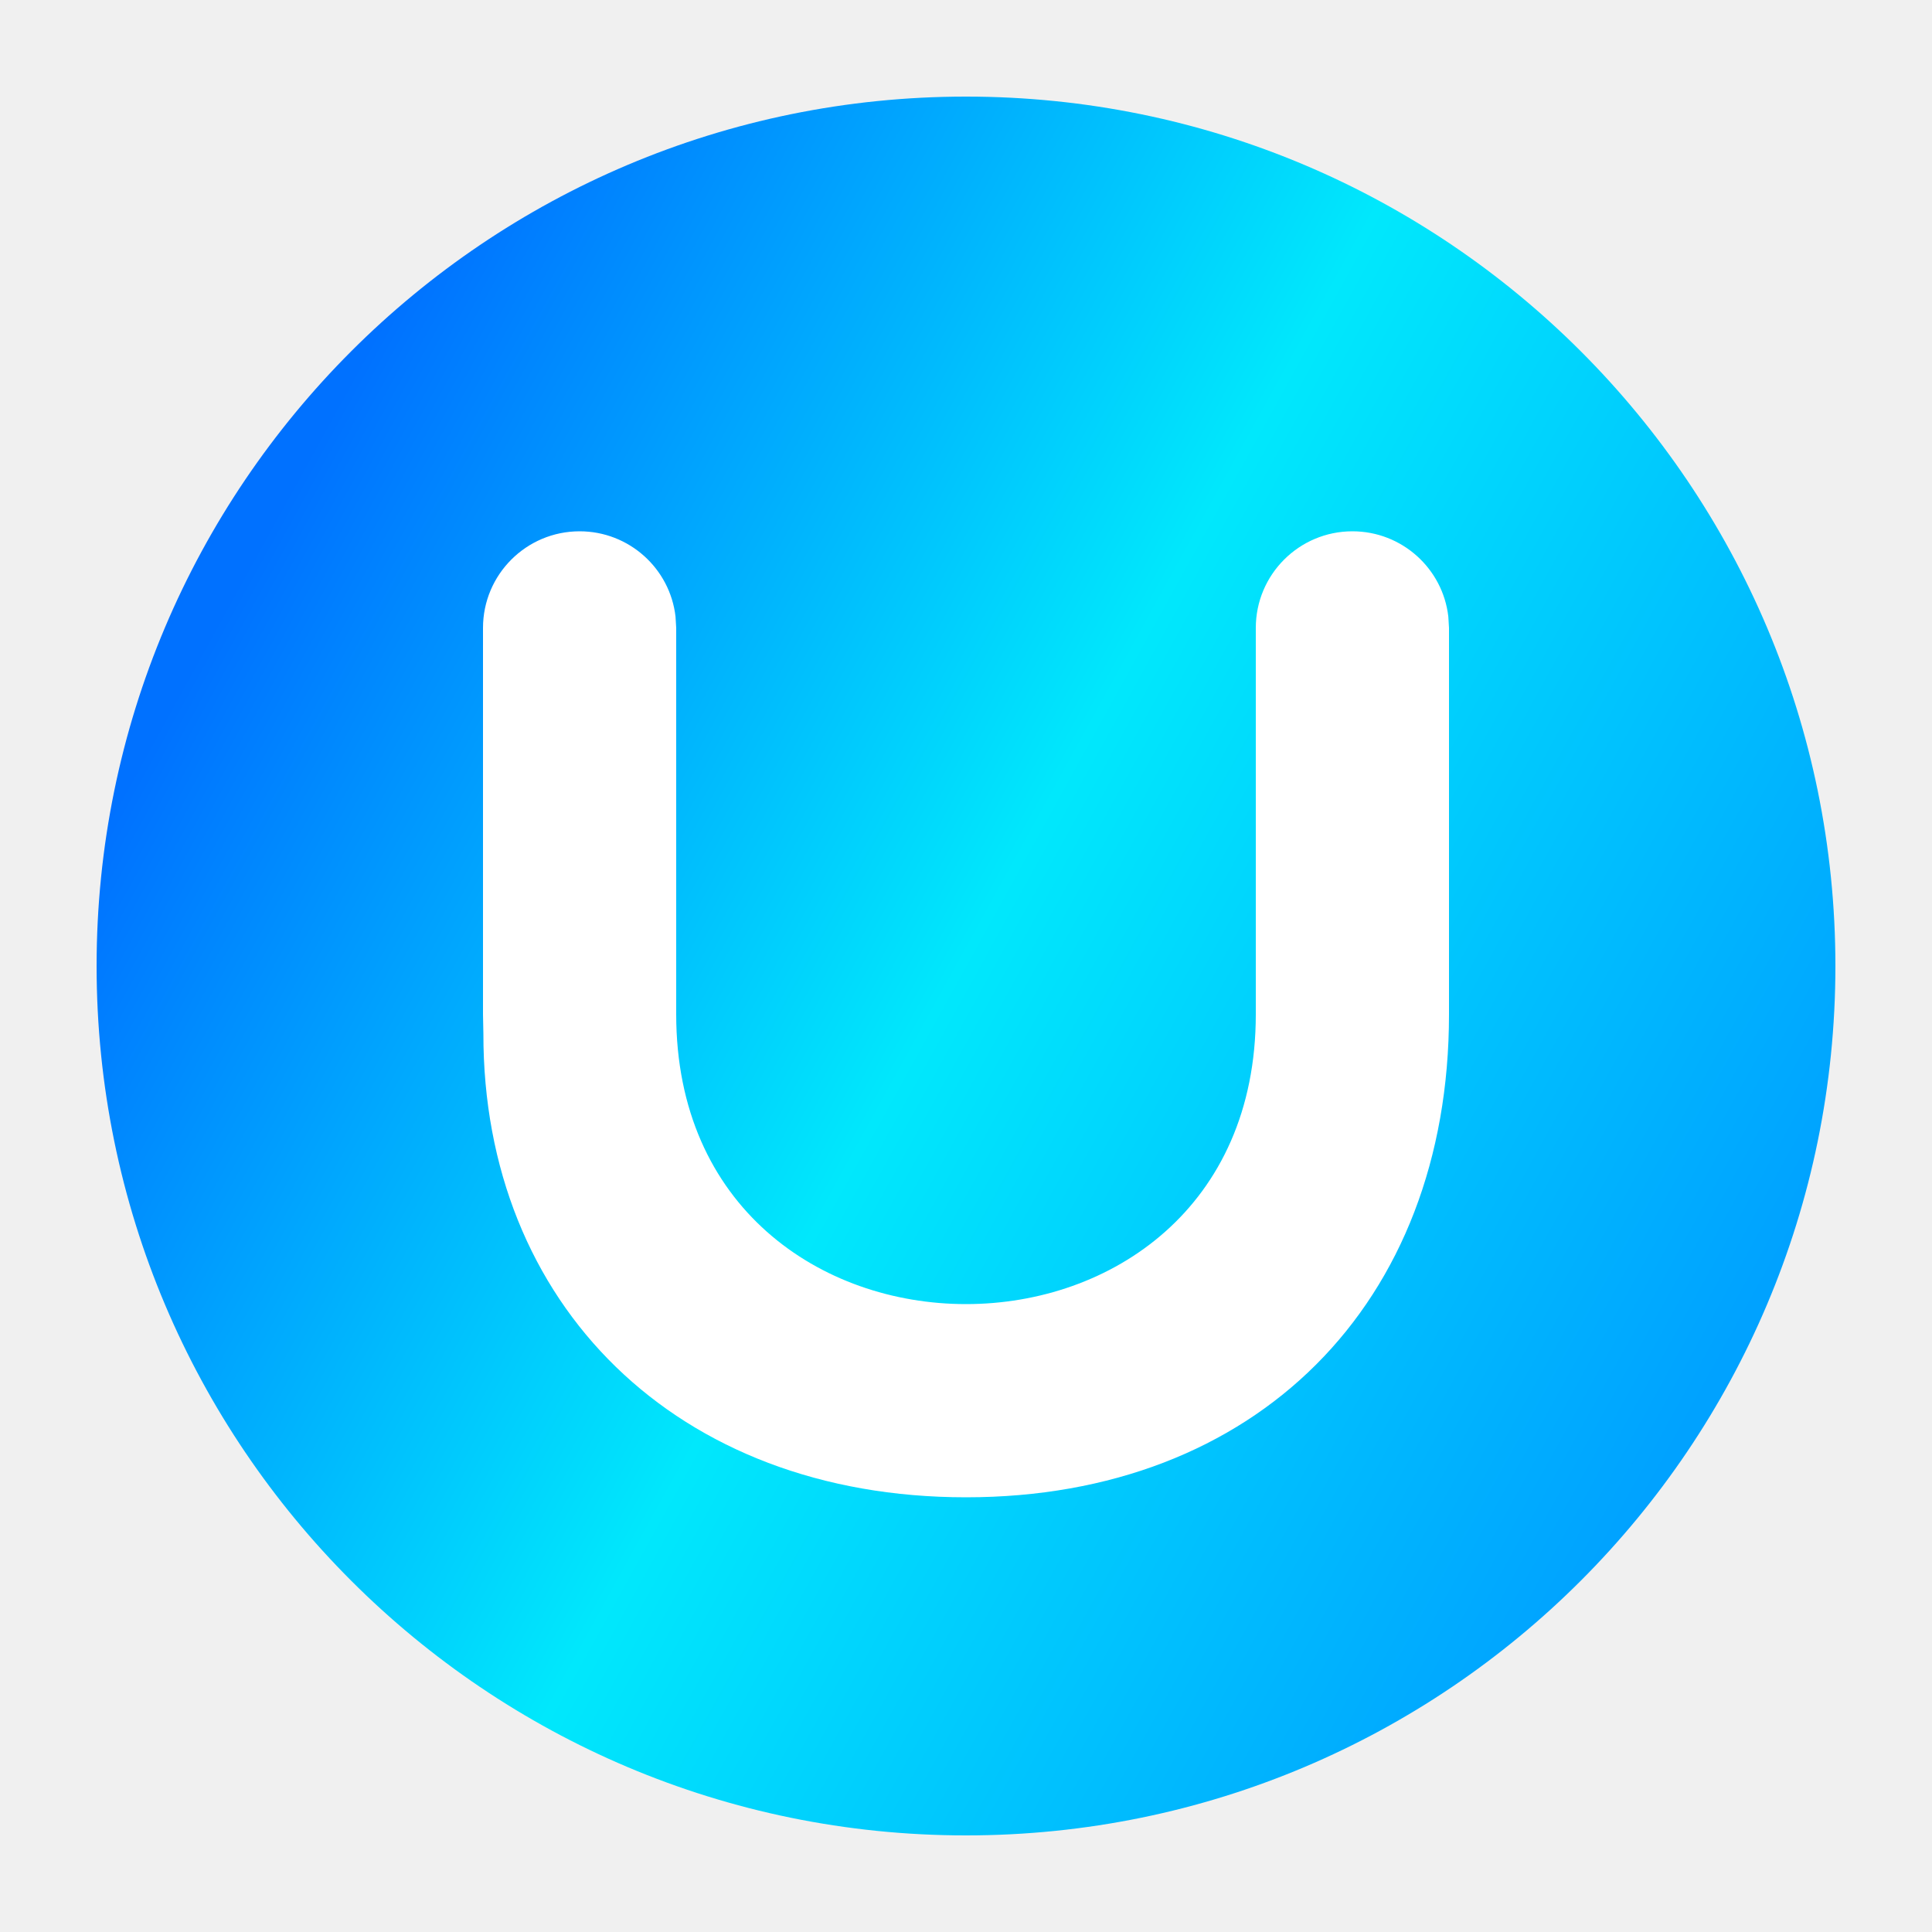
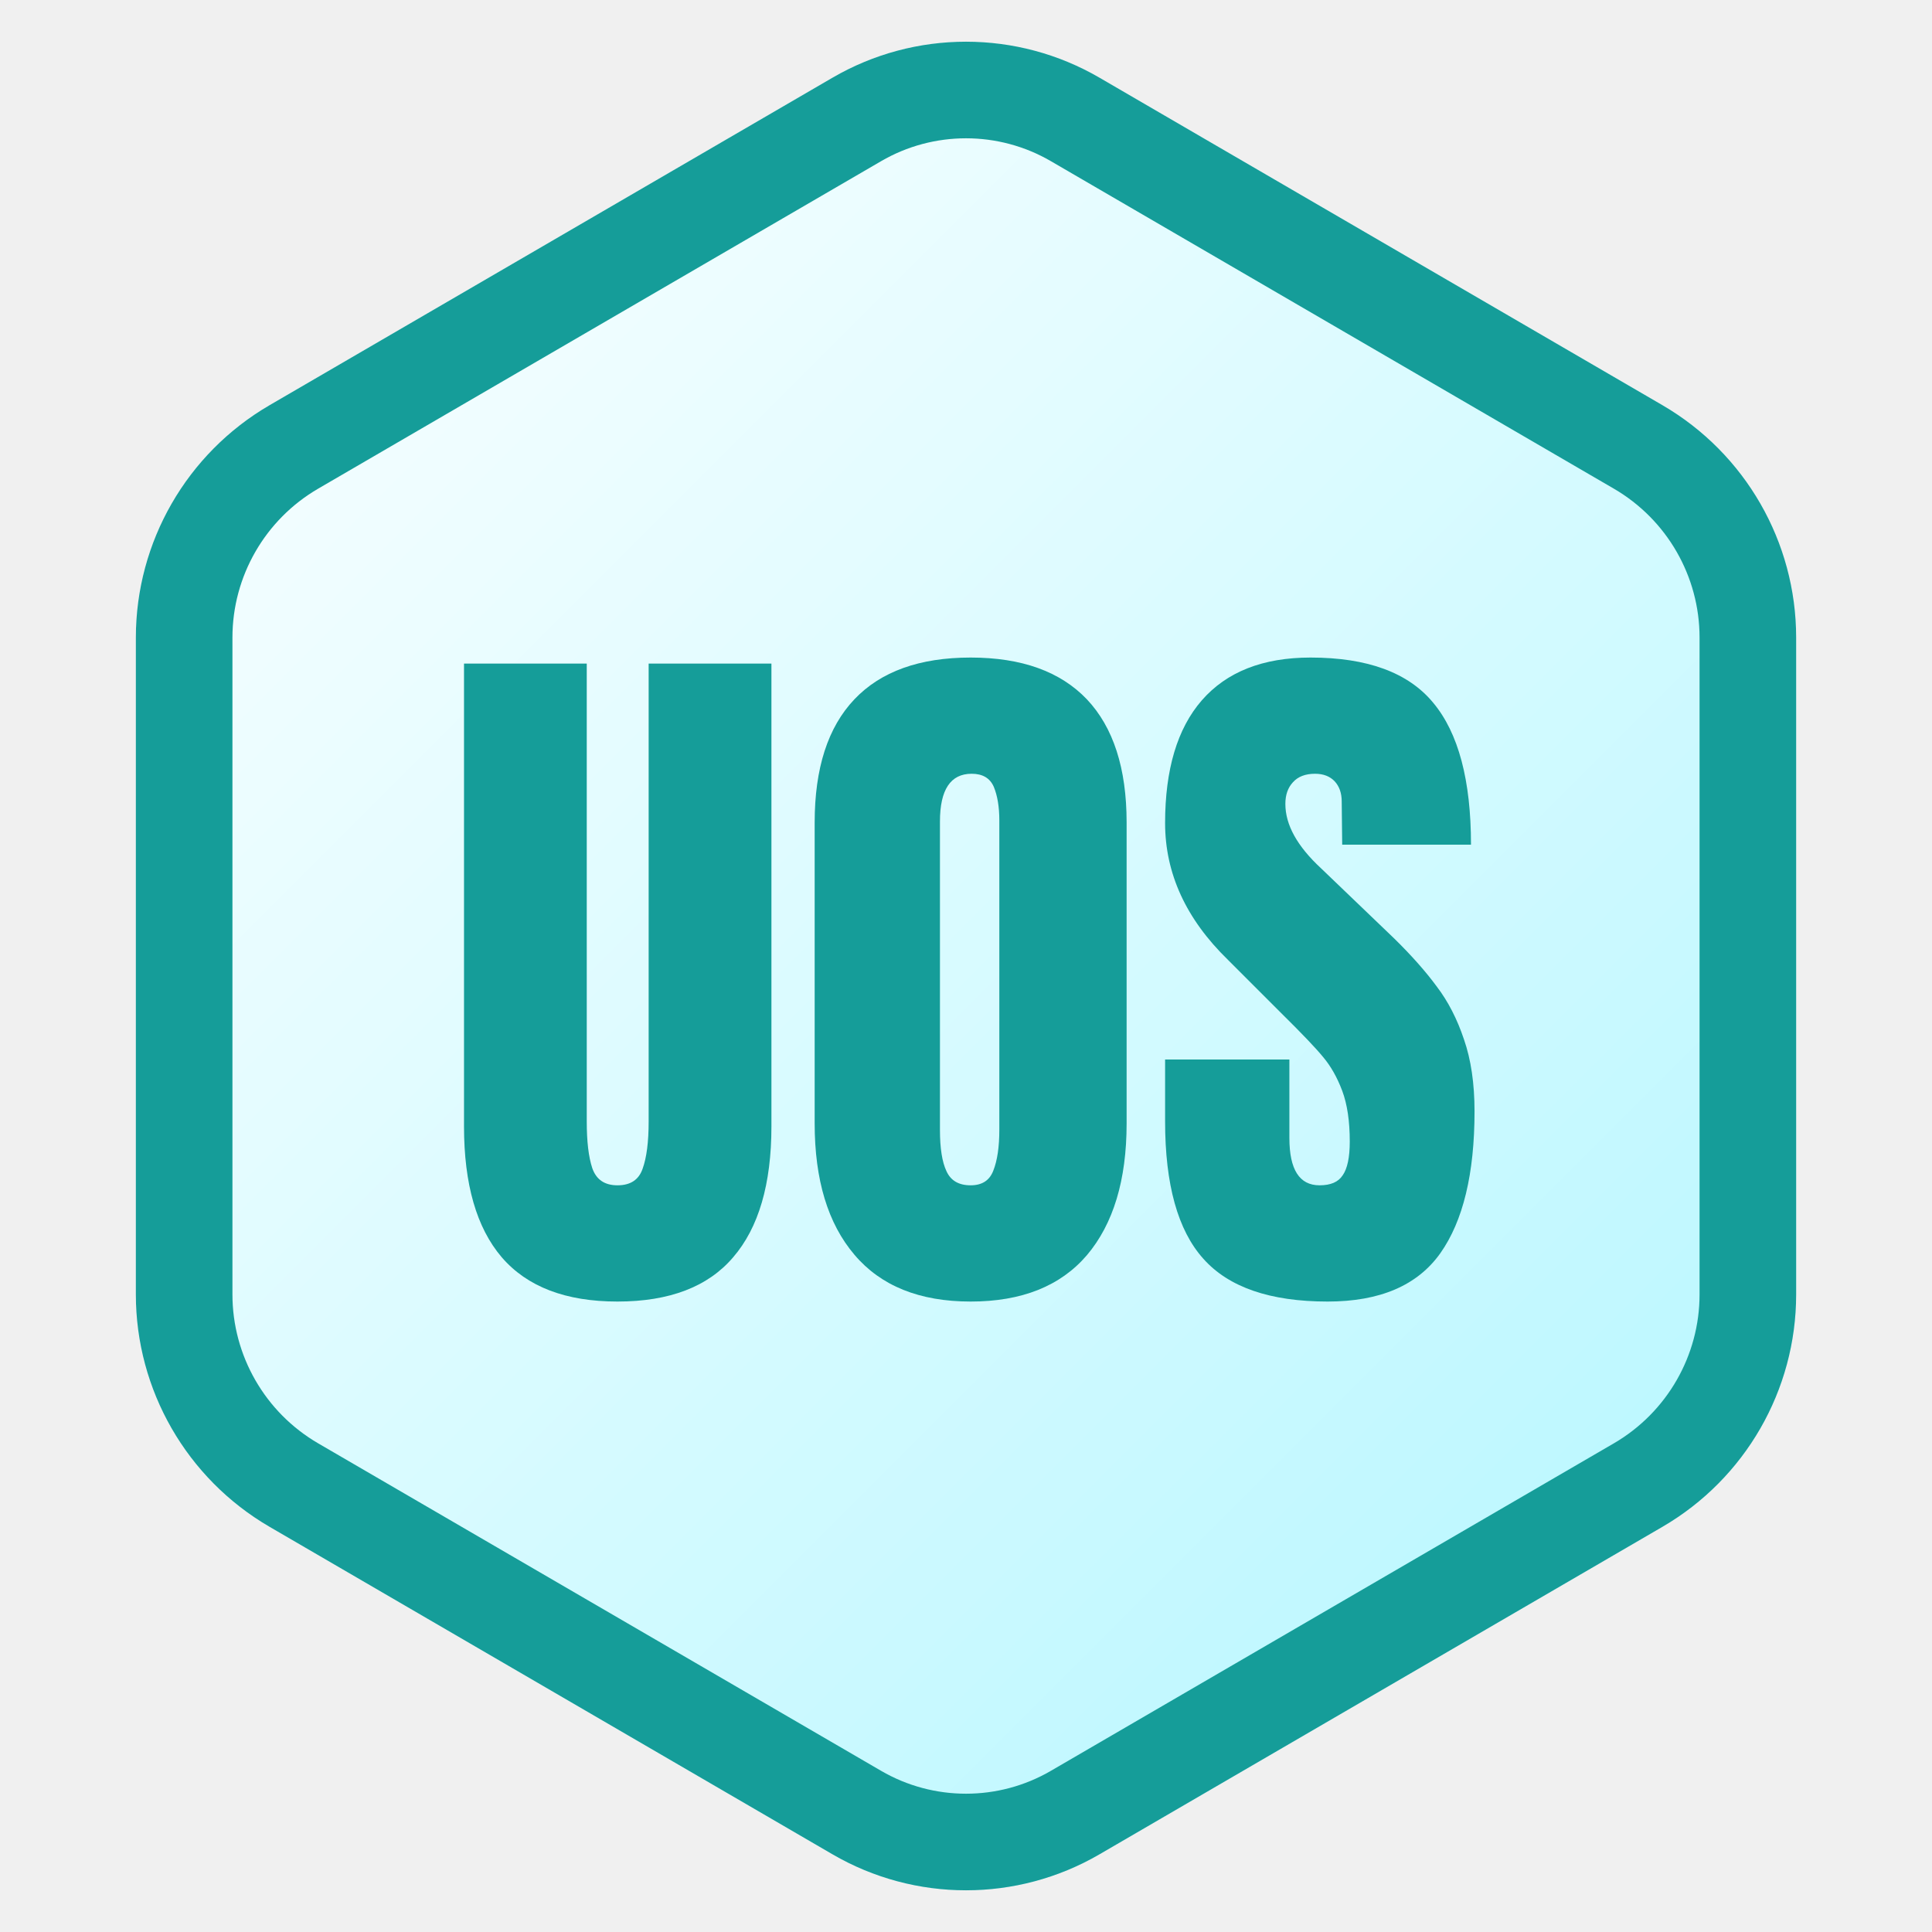
- <svg xmlns="http://www.w3.org/2000/svg" width="20" height="20" viewBox="0 0 20 20">
+ <svg xmlns="http://www.w3.org/2000/svg" width="80" zoomAndPan="magnify" viewBox="0 0 60 60" height="80" preserveAspectRatio="xMidYMid meet" version="1.0">
  <defs>
-     <linearGradient id="uos-托盘1-a" x1="15.968%" x2="100%" y1="14.224%" y2="60.554%">
-       <stop offset="0%" stop-color="#0071FF" />
-       <stop offset="48.72%" stop-color="#00E8FC" />
-       <stop offset="100%" stop-color="#00A2FF" />
+     <g />
+     <clipPath id="41b0cdf4f2">
+       <path d="M 4.219 1.293 L 55.781 1.293 L 55.781 58.703 L 4.219 58.703 Z M 4.219 1.293 " clip-rule="nonzero" />
+     </clipPath>
+     <clipPath id="6d2779c255">
+       <path d="M 34.148 2.414 L 51.633 12.586 C 54.199 14.082 55.781 16.828 55.781 19.801 L 55.781 40.199 C 55.781 43.172 54.199 45.918 51.633 47.414 L 34.148 57.586 C 31.586 59.078 28.414 59.078 25.852 57.586 L 8.367 47.414 C 5.801 45.918 4.219 43.172 4.219 40.199 L 4.219 19.801 C 4.219 16.828 5.801 14.082 8.367 12.586 L 25.852 2.414 C 28.414 0.922 31.586 0.922 34.148 2.414 Z M 34.148 2.414 " clip-rule="nonzero" />
+     </clipPath>
+     <linearGradient x1="-7.259" gradientTransform="matrix(0.201416, 0, 0, 0.201416, 4.21875, -0.000036)" y1="13.687" x2="263.258" gradientUnits="userSpaceOnUse" y2="284.203" id="b14475ed5c">
+       <stop stop-opacity="1" stop-color="rgb(99.998%, 99.998%, 100%)" offset="0" />
+       <stop stop-opacity="1" stop-color="rgb(99.878%, 99.985%, 100%)" offset="0.008" />
+       <stop stop-opacity="1" stop-color="rgb(99.635%, 99.959%, 100%)" offset="0.016" />
+       <stop stop-opacity="1" stop-color="rgb(99.393%, 99.931%, 100%)" offset="0.023" />
+       <stop stop-opacity="1" stop-color="rgb(99.152%, 99.904%, 100%)" offset="0.031" />
+       <stop stop-opacity="1" stop-color="rgb(98.909%, 99.876%, 100%)" offset="0.039" />
+       <stop stop-opacity="1" stop-color="rgb(98.666%, 99.849%, 100%)" offset="0.047" />
+       <stop stop-opacity="1" stop-color="rgb(98.424%, 99.821%, 100%)" offset="0.055" />
+       <stop stop-opacity="1" stop-color="rgb(98.183%, 99.794%, 100%)" offset="0.062" />
+       <stop stop-opacity="1" stop-color="rgb(97.94%, 99.767%, 100%)" offset="0.07" />
+       <stop stop-opacity="1" stop-color="rgb(97.697%, 99.739%, 100%)" offset="0.078" />
+       <stop stop-opacity="1" stop-color="rgb(97.456%, 99.712%, 100%)" offset="0.086" />
+       <stop stop-opacity="1" stop-color="rgb(97.214%, 99.684%, 100%)" offset="0.094" />
+       <stop stop-opacity="1" stop-color="rgb(96.971%, 99.657%, 100%)" offset="0.102" />
+       <stop stop-opacity="1" stop-color="rgb(96.729%, 99.631%, 100%)" offset="0.109" />
+       <stop stop-opacity="1" stop-color="rgb(96.487%, 99.603%, 100%)" offset="0.117" />
+       <stop stop-opacity="1" stop-color="rgb(96.245%, 99.576%, 100%)" offset="0.125" />
+       <stop stop-opacity="1" stop-color="rgb(96.002%, 99.548%, 100%)" offset="0.133" />
+       <stop stop-opacity="1" stop-color="rgb(95.761%, 99.521%, 100%)" offset="0.141" />
+       <stop stop-opacity="1" stop-color="rgb(95.518%, 99.493%, 100%)" offset="0.148" />
+       <stop stop-opacity="1" stop-color="rgb(95.276%, 99.466%, 100%)" offset="0.156" />
+       <stop stop-opacity="1" stop-color="rgb(95.033%, 99.438%, 100%)" offset="0.164" />
+       <stop stop-opacity="1" stop-color="rgb(94.792%, 99.411%, 100%)" offset="0.172" />
+       <stop stop-opacity="1" stop-color="rgb(94.55%, 99.384%, 100%)" offset="0.18" />
+       <stop stop-opacity="1" stop-color="rgb(94.307%, 99.356%, 100%)" offset="0.188" />
+       <stop stop-opacity="1" stop-color="rgb(94.066%, 99.329%, 100%)" offset="0.195" />
+       <stop stop-opacity="1" stop-color="rgb(93.823%, 99.303%, 100%)" offset="0.203" />
+       <stop stop-opacity="1" stop-color="rgb(93.581%, 99.275%, 100%)" offset="0.211" />
+       <stop stop-opacity="1" stop-color="rgb(93.338%, 99.248%, 100%)" offset="0.219" />
+       <stop stop-opacity="1" stop-color="rgb(93.097%, 99.22%, 100%)" offset="0.227" />
+       <stop stop-opacity="1" stop-color="rgb(92.854%, 99.193%, 100%)" offset="0.234" />
+       <stop stop-opacity="1" stop-color="rgb(92.612%, 99.165%, 100%)" offset="0.242" />
+       <stop stop-opacity="1" stop-color="rgb(92.369%, 99.138%, 100%)" offset="0.25" />
+       <stop stop-opacity="1" stop-color="rgb(92.128%, 99.11%, 100%)" offset="0.258" />
+       <stop stop-opacity="1" stop-color="rgb(91.885%, 99.083%, 100%)" offset="0.266" />
+       <stop stop-opacity="1" stop-color="rgb(91.643%, 99.055%, 100%)" offset="0.273" />
+       <stop stop-opacity="1" stop-color="rgb(91.402%, 99.028%, 100%)" offset="0.281" />
+       <stop stop-opacity="1" stop-color="rgb(91.159%, 99.001%, 100%)" offset="0.289" />
+       <stop stop-opacity="1" stop-color="rgb(90.916%, 98.973%, 100%)" offset="0.297" />
+       <stop stop-opacity="1" stop-color="rgb(90.674%, 98.947%, 100%)" offset="0.305" />
+       <stop stop-opacity="1" stop-color="rgb(90.433%, 98.92%, 100%)" offset="0.312" />
+       <stop stop-opacity="1" stop-color="rgb(90.19%, 98.892%, 100%)" offset="0.32" />
+       <stop stop-opacity="1" stop-color="rgb(89.948%, 98.865%, 100%)" offset="0.328" />
+       <stop stop-opacity="1" stop-color="rgb(89.706%, 98.837%, 100%)" offset="0.336" />
+       <stop stop-opacity="1" stop-color="rgb(89.464%, 98.81%, 100%)" offset="0.344" />
+       <stop stop-opacity="1" stop-color="rgb(89.221%, 98.782%, 100%)" offset="0.352" />
+       <stop stop-opacity="1" stop-color="rgb(88.979%, 98.755%, 100%)" offset="0.359" />
+       <stop stop-opacity="1" stop-color="rgb(88.737%, 98.727%, 100%)" offset="0.367" />
+       <stop stop-opacity="1" stop-color="rgb(88.495%, 98.7%, 100%)" offset="0.375" />
+       <stop stop-opacity="1" stop-color="rgb(88.252%, 98.672%, 100%)" offset="0.383" />
+       <stop stop-opacity="1" stop-color="rgb(88.011%, 98.645%, 100%)" offset="0.391" />
+       <stop stop-opacity="1" stop-color="rgb(87.769%, 98.619%, 100%)" offset="0.398" />
+       <stop stop-opacity="1" stop-color="rgb(87.526%, 98.592%, 100%)" offset="0.406" />
+       <stop stop-opacity="1" stop-color="rgb(87.283%, 98.564%, 100%)" offset="0.414" />
+       <stop stop-opacity="1" stop-color="rgb(87.042%, 98.537%, 100%)" offset="0.422" />
+       <stop stop-opacity="1" stop-color="rgb(86.8%, 98.509%, 100%)" offset="0.43" />
+       <stop stop-opacity="1" stop-color="rgb(86.557%, 98.482%, 100%)" offset="0.438" />
+       <stop stop-opacity="1" stop-color="rgb(86.314%, 98.454%, 100%)" offset="0.445" />
+       <stop stop-opacity="1" stop-color="rgb(86.073%, 98.427%, 100%)" offset="0.453" />
+       <stop stop-opacity="1" stop-color="rgb(85.831%, 98.399%, 100%)" offset="0.461" />
+       <stop stop-opacity="1" stop-color="rgb(85.588%, 98.372%, 100%)" offset="0.469" />
+       <stop stop-opacity="1" stop-color="rgb(85.347%, 98.344%, 100%)" offset="0.473" />
+       <stop stop-opacity="1" stop-color="rgb(85.226%, 98.331%, 100%)" offset="0.477" />
+       <stop stop-opacity="1" stop-color="rgb(85.104%, 98.317%, 100%)" offset="0.484" />
+       <stop stop-opacity="1" stop-color="rgb(84.862%, 98.289%, 100%)" offset="0.492" />
+       <stop stop-opacity="1" stop-color="rgb(84.619%, 98.264%, 100%)" offset="0.5" />
+       <stop stop-opacity="1" stop-color="rgb(84.378%, 98.236%, 100%)" offset="0.508" />
+       <stop stop-opacity="1" stop-color="rgb(84.135%, 98.209%, 100%)" offset="0.516" />
+       <stop stop-opacity="1" stop-color="rgb(83.893%, 98.181%, 100%)" offset="0.523" />
+       <stop stop-opacity="1" stop-color="rgb(83.652%, 98.154%, 100%)" offset="0.527" />
+       <stop stop-opacity="1" stop-color="rgb(83.531%, 98.14%, 100%)" offset="0.531" />
+       <stop stop-opacity="1" stop-color="rgb(83.409%, 98.126%, 100%)" offset="0.539" />
+       <stop stop-opacity="1" stop-color="rgb(83.167%, 98.099%, 100%)" offset="0.547" />
+       <stop stop-opacity="1" stop-color="rgb(82.924%, 98.071%, 100%)" offset="0.555" />
+       <stop stop-opacity="1" stop-color="rgb(82.683%, 98.044%, 100%)" offset="0.562" />
+       <stop stop-opacity="1" stop-color="rgb(82.44%, 98.016%, 100%)" offset="0.57" />
+       <stop stop-opacity="1" stop-color="rgb(82.198%, 97.989%, 100%)" offset="0.578" />
+       <stop stop-opacity="1" stop-color="rgb(81.956%, 97.961%, 100%)" offset="0.586" />
+       <stop stop-opacity="1" stop-color="rgb(81.714%, 97.935%, 100%)" offset="0.594" />
+       <stop stop-opacity="1" stop-color="rgb(81.471%, 97.908%, 100%)" offset="0.602" />
+       <stop stop-opacity="1" stop-color="rgb(81.229%, 97.881%, 100%)" offset="0.609" />
+       <stop stop-opacity="1" stop-color="rgb(80.988%, 97.853%, 100%)" offset="0.617" />
+       <stop stop-opacity="1" stop-color="rgb(80.745%, 97.826%, 100%)" offset="0.625" />
+       <stop stop-opacity="1" stop-color="rgb(80.502%, 97.798%, 100%)" offset="0.633" />
+       <stop stop-opacity="1" stop-color="rgb(80.26%, 97.771%, 100%)" offset="0.641" />
+       <stop stop-opacity="1" stop-color="rgb(80.019%, 97.743%, 100%)" offset="0.648" />
+       <stop stop-opacity="1" stop-color="rgb(79.776%, 97.716%, 100%)" offset="0.656" />
+       <stop stop-opacity="1" stop-color="rgb(79.533%, 97.688%, 100%)" offset="0.664" />
+       <stop stop-opacity="1" stop-color="rgb(79.292%, 97.661%, 100%)" offset="0.672" />
+       <stop stop-opacity="1" stop-color="rgb(79.05%, 97.633%, 100%)" offset="0.68" />
+       <stop stop-opacity="1" stop-color="rgb(78.807%, 97.606%, 100%)" offset="0.688" />
+       <stop stop-opacity="1" stop-color="rgb(78.564%, 97.58%, 100%)" offset="0.695" />
+       <stop stop-opacity="1" stop-color="rgb(78.323%, 97.552%, 100%)" offset="0.703" />
+       <stop stop-opacity="1" stop-color="rgb(78.081%, 97.525%, 100%)" offset="0.711" />
+       <stop stop-opacity="1" stop-color="rgb(77.838%, 97.498%, 100%)" offset="0.719" />
+       <stop stop-opacity="1" stop-color="rgb(77.597%, 97.47%, 100%)" offset="0.727" />
+       <stop stop-opacity="1" stop-color="rgb(77.354%, 97.443%, 100%)" offset="0.734" />
+       <stop stop-opacity="1" stop-color="rgb(77.112%, 97.415%, 100%)" offset="0.742" />
+       <stop stop-opacity="1" stop-color="rgb(76.869%, 97.388%, 100%)" offset="0.75" />
+       <stop stop-opacity="1" stop-color="rgb(76.628%, 97.36%, 100%)" offset="0.758" />
+       <stop stop-opacity="1" stop-color="rgb(76.385%, 97.333%, 100%)" offset="0.766" />
+       <stop stop-opacity="1" stop-color="rgb(76.143%, 97.305%, 100%)" offset="0.773" />
+       <stop stop-opacity="1" stop-color="rgb(75.902%, 97.278%, 100%)" offset="0.781" />
+       <stop stop-opacity="1" stop-color="rgb(75.659%, 97.252%, 100%)" offset="0.789" />
+       <stop stop-opacity="1" stop-color="rgb(75.417%, 97.224%, 100%)" offset="0.797" />
+       <stop stop-opacity="1" stop-color="rgb(75.174%, 97.197%, 100%)" offset="0.805" />
+       <stop stop-opacity="1" stop-color="rgb(74.933%, 97.169%, 100%)" offset="0.812" />
+       <stop stop-opacity="1" stop-color="rgb(74.69%, 97.142%, 100%)" offset="0.82" />
+       <stop stop-opacity="1" stop-color="rgb(74.448%, 97.115%, 100%)" offset="0.828" />
+       <stop stop-opacity="1" stop-color="rgb(74.205%, 97.087%, 100%)" offset="0.836" />
+       <stop stop-opacity="1" stop-color="rgb(73.964%, 97.06%, 100%)" offset="0.844" />
+       <stop stop-opacity="1" stop-color="rgb(73.721%, 97.032%, 100%)" offset="0.852" />
+       <stop stop-opacity="1" stop-color="rgb(73.479%, 97.005%, 100%)" offset="0.859" />
+       <stop stop-opacity="1" stop-color="rgb(73.238%, 96.977%, 100%)" offset="0.867" />
+       <stop stop-opacity="1" stop-color="rgb(72.995%, 96.95%, 100%)" offset="0.875" />
+       <stop stop-opacity="1" stop-color="rgb(72.752%, 96.922%, 100%)" offset="0.883" />
+       <stop stop-opacity="1" stop-color="rgb(72.51%, 96.896%, 100%)" offset="0.891" />
+       <stop stop-opacity="1" stop-color="rgb(72.269%, 96.869%, 100%)" offset="0.898" />
+       <stop stop-opacity="1" stop-color="rgb(72.026%, 96.841%, 100%)" offset="0.906" />
+       <stop stop-opacity="1" stop-color="rgb(71.783%, 96.814%, 100%)" offset="0.914" />
+       <stop stop-opacity="1" stop-color="rgb(71.542%, 96.786%, 100%)" offset="0.922" />
+       <stop stop-opacity="1" stop-color="rgb(71.3%, 96.759%, 100%)" offset="0.93" />
+       <stop stop-opacity="1" stop-color="rgb(71.057%, 96.732%, 100%)" offset="0.938" />
+       <stop stop-opacity="1" stop-color="rgb(70.815%, 96.704%, 100%)" offset="0.945" />
+       <stop stop-opacity="1" stop-color="rgb(70.573%, 96.677%, 100%)" offset="0.953" />
+       <stop stop-opacity="1" stop-color="rgb(70.331%, 96.649%, 100%)" offset="0.961" />
+       <stop stop-opacity="1" stop-color="rgb(70.088%, 96.622%, 100%)" offset="0.969" />
+       <stop stop-opacity="1" stop-color="rgb(69.847%, 96.594%, 100%)" offset="0.977" />
+       <stop stop-opacity="1" stop-color="rgb(69.604%, 96.568%, 100%)" offset="0.984" />
+       <stop stop-opacity="1" stop-color="rgb(69.362%, 96.541%, 100%)" offset="0.992" />
+       <stop stop-opacity="1" stop-color="rgb(69.119%, 96.513%, 100%)" offset="1" />
    </linearGradient>
+     <clipPath id="09ea6337d0">
+       <path d="M 4.219 1 L 55.781 1 L 55.781 59 L 4.219 59 Z M 4.219 1 " clip-rule="nonzero" />
+     </clipPath>
+     <clipPath id="8f66e4c53a">
+       <path d="M 34.148 2.414 L 51.633 12.586 C 54.199 14.082 55.781 16.828 55.781 19.801 L 55.781 40.199 C 55.781 43.172 54.199 45.918 51.633 47.414 L 34.148 57.586 C 31.586 59.078 28.414 59.078 25.852 57.586 L 8.367 47.414 C 5.801 45.918 4.219 43.172 4.219 40.199 L 4.219 19.801 C 4.219 16.828 5.801 14.082 8.367 12.586 L 25.852 2.414 C 28.414 0.922 31.586 0.922 34.148 2.414 Z M 34.148 2.414 " clip-rule="nonzero" />
+     </clipPath>
  </defs>
-   <g fill="none" transform="translate(1 1)">
-     <circle cx="9" cy="9" r="9" fill="url(#uos-托盘1-a)" />
-     <path fill="#FFF" d="M13,4.5 C13.513,4.5 13.936,4.886 13.993,5.383 L14,5.5 L14,9.5 C14,12.5 12,14.5 9,14.5 C6,14.5 4,12.5 4.004,9.7 L4,9.5 L4,5.5 C4,4.948 4.448,4.5 5,4.5 C5.513,4.5 5.936,4.886 5.993,5.383 L6,5.5 L6,9.5 C6,11.5 7.5,12.5 9,12.5 C10.5,12.5 12,11.5 12,9.5 L12,5.5 C12,4.948 12.448,4.5 13,4.5 Z" />
+   <g clip-path="url(#41b0cdf4f2)">
+     <g clip-path="url(#6d2779c255)">
+       <path fill="url(#b14475ed5c)" d="M 4.219 1.293 L 4.219 58.703 L 55.781 58.703 L 55.781 1.293 Z M 4.219 1.293 " fill-rule="nonzero" />
+     </g>
+   </g>
+   <g clip-path="url(#09ea6337d0)">
+     <g clip-path="url(#8f66e4c53a)">
+       <path stroke-linecap="butt" transform="matrix(0.75, 0, 0, 0.75, 4.21875, 0.000002)" fill="none" stroke-linejoin="miter" d="M 39.906 3.219 L 63.219 16.781 C 66.641 18.776 68.75 22.437 68.75 26.401 L 68.75 53.599 C 68.75 57.562 66.641 61.224 63.219 63.219 L 39.906 76.781 C 36.49 78.771 32.26 78.771 28.844 76.781 L 5.531 63.219 C 2.109 61.224 0 57.562 0 53.599 L 0 26.401 C 0 22.437 2.109 18.776 5.531 16.781 L 28.844 3.219 C 32.26 1.229 36.49 1.229 39.906 3.219 Z M 39.906 3.219 " stroke="#159d99" stroke-width="8" stroke-opacity="1" stroke-miterlimit="4" />
+     </g>
+   </g>
+   <g fill="#159d99" fill-opacity="1">
+     <g transform="translate(13.7693, 40.23279)">
+       <g>
+         <path d="M 5.406 0.188 C 3.801 0.188 2.602 -0.27 1.812 -1.188 C 1.031 -2.102 0.641 -3.457 0.641 -5.25 L 0.641 -19.625 L 4.453 -19.625 L 4.453 -5.406 C 4.453 -4.789 4.508 -4.305 4.625 -3.953 C 4.75 -3.598 5.008 -3.422 5.406 -3.422 C 5.812 -3.422 6.07 -3.594 6.188 -3.938 C 6.312 -4.281 6.375 -4.77 6.375 -5.406 L 6.375 -19.625 L 10.188 -19.625 L 10.188 -5.25 C 10.188 -3.457 9.789 -2.102 9 -1.188 C 8.219 -0.27 7.02 0.188 5.406 0.188 Z M 5.406 0.188 " />
+       </g>
+     </g>
+   </g>
+   <g fill="#159d99" fill-opacity="1">
+     <g transform="translate(24.59712, 40.23279)">
+       <g>
+         <path d="M 5.547 0.188 C 3.961 0.188 2.758 -0.297 1.938 -1.266 C 1.113 -2.234 0.703 -3.594 0.703 -5.344 L 0.703 -14.688 C 0.703 -16.375 1.113 -17.648 1.938 -18.516 C 2.758 -19.379 3.961 -19.812 5.547 -19.812 C 7.129 -19.812 8.332 -19.379 9.156 -18.516 C 9.977 -17.648 10.391 -16.375 10.391 -14.688 L 10.391 -5.344 C 10.391 -3.582 9.977 -2.219 9.156 -1.25 C 8.332 -0.289 7.129 0.188 5.547 0.188 Z M 5.547 -3.422 C 5.898 -3.422 6.133 -3.57 6.25 -3.875 C 6.375 -4.188 6.438 -4.613 6.438 -5.156 L 6.438 -14.75 C 6.438 -15.176 6.379 -15.523 6.266 -15.797 C 6.148 -16.066 5.922 -16.203 5.578 -16.203 C 4.922 -16.203 4.594 -15.707 4.594 -14.719 L 4.594 -5.141 C 4.594 -4.578 4.66 -4.148 4.797 -3.859 C 4.93 -3.566 5.18 -3.422 5.547 -3.422 Z M 5.547 -3.422 " />
+       </g>
+     </g>
+   </g>
+   <g fill="#159d99" fill-opacity="1">
+     <g transform="translate(35.69907, 40.23279)">
+       <g>
+         <path d="M 5.531 0.188 C 3.75 0.188 2.461 -0.254 1.672 -1.141 C 0.879 -2.023 0.484 -3.445 0.484 -5.406 L 0.484 -7.328 L 4.344 -7.328 L 4.344 -4.891 C 4.344 -3.91 4.656 -3.422 5.281 -3.422 C 5.625 -3.422 5.863 -3.523 6 -3.734 C 6.145 -3.941 6.219 -4.289 6.219 -4.781 C 6.219 -5.414 6.141 -5.941 5.984 -6.359 C 5.828 -6.773 5.629 -7.125 5.391 -7.406 C 5.16 -7.688 4.742 -8.125 4.141 -8.719 L 2.438 -10.422 C 1.133 -11.691 0.484 -13.109 0.484 -14.672 C 0.484 -16.336 0.863 -17.609 1.625 -18.484 C 2.395 -19.367 3.52 -19.812 5 -19.812 C 6.77 -19.812 8.039 -19.344 8.812 -18.406 C 9.594 -17.469 9.984 -16 9.984 -14 L 5.984 -14 L 5.969 -15.344 C 5.969 -15.602 5.895 -15.812 5.75 -15.969 C 5.602 -16.125 5.398 -16.203 5.141 -16.203 C 4.836 -16.203 4.609 -16.113 4.453 -15.938 C 4.297 -15.77 4.219 -15.547 4.219 -15.266 C 4.219 -14.617 4.586 -13.953 5.328 -13.266 L 7.609 -11.078 C 8.141 -10.555 8.578 -10.062 8.922 -9.594 C 9.273 -9.133 9.555 -8.586 9.766 -7.953 C 9.984 -7.328 10.094 -6.582 10.094 -5.719 C 10.094 -3.781 9.738 -2.312 9.031 -1.312 C 8.32 -0.312 7.156 0.188 5.531 0.188 Z M 5.531 0.188 " />
+       </g>
+     </g>
  </g>
</svg>
